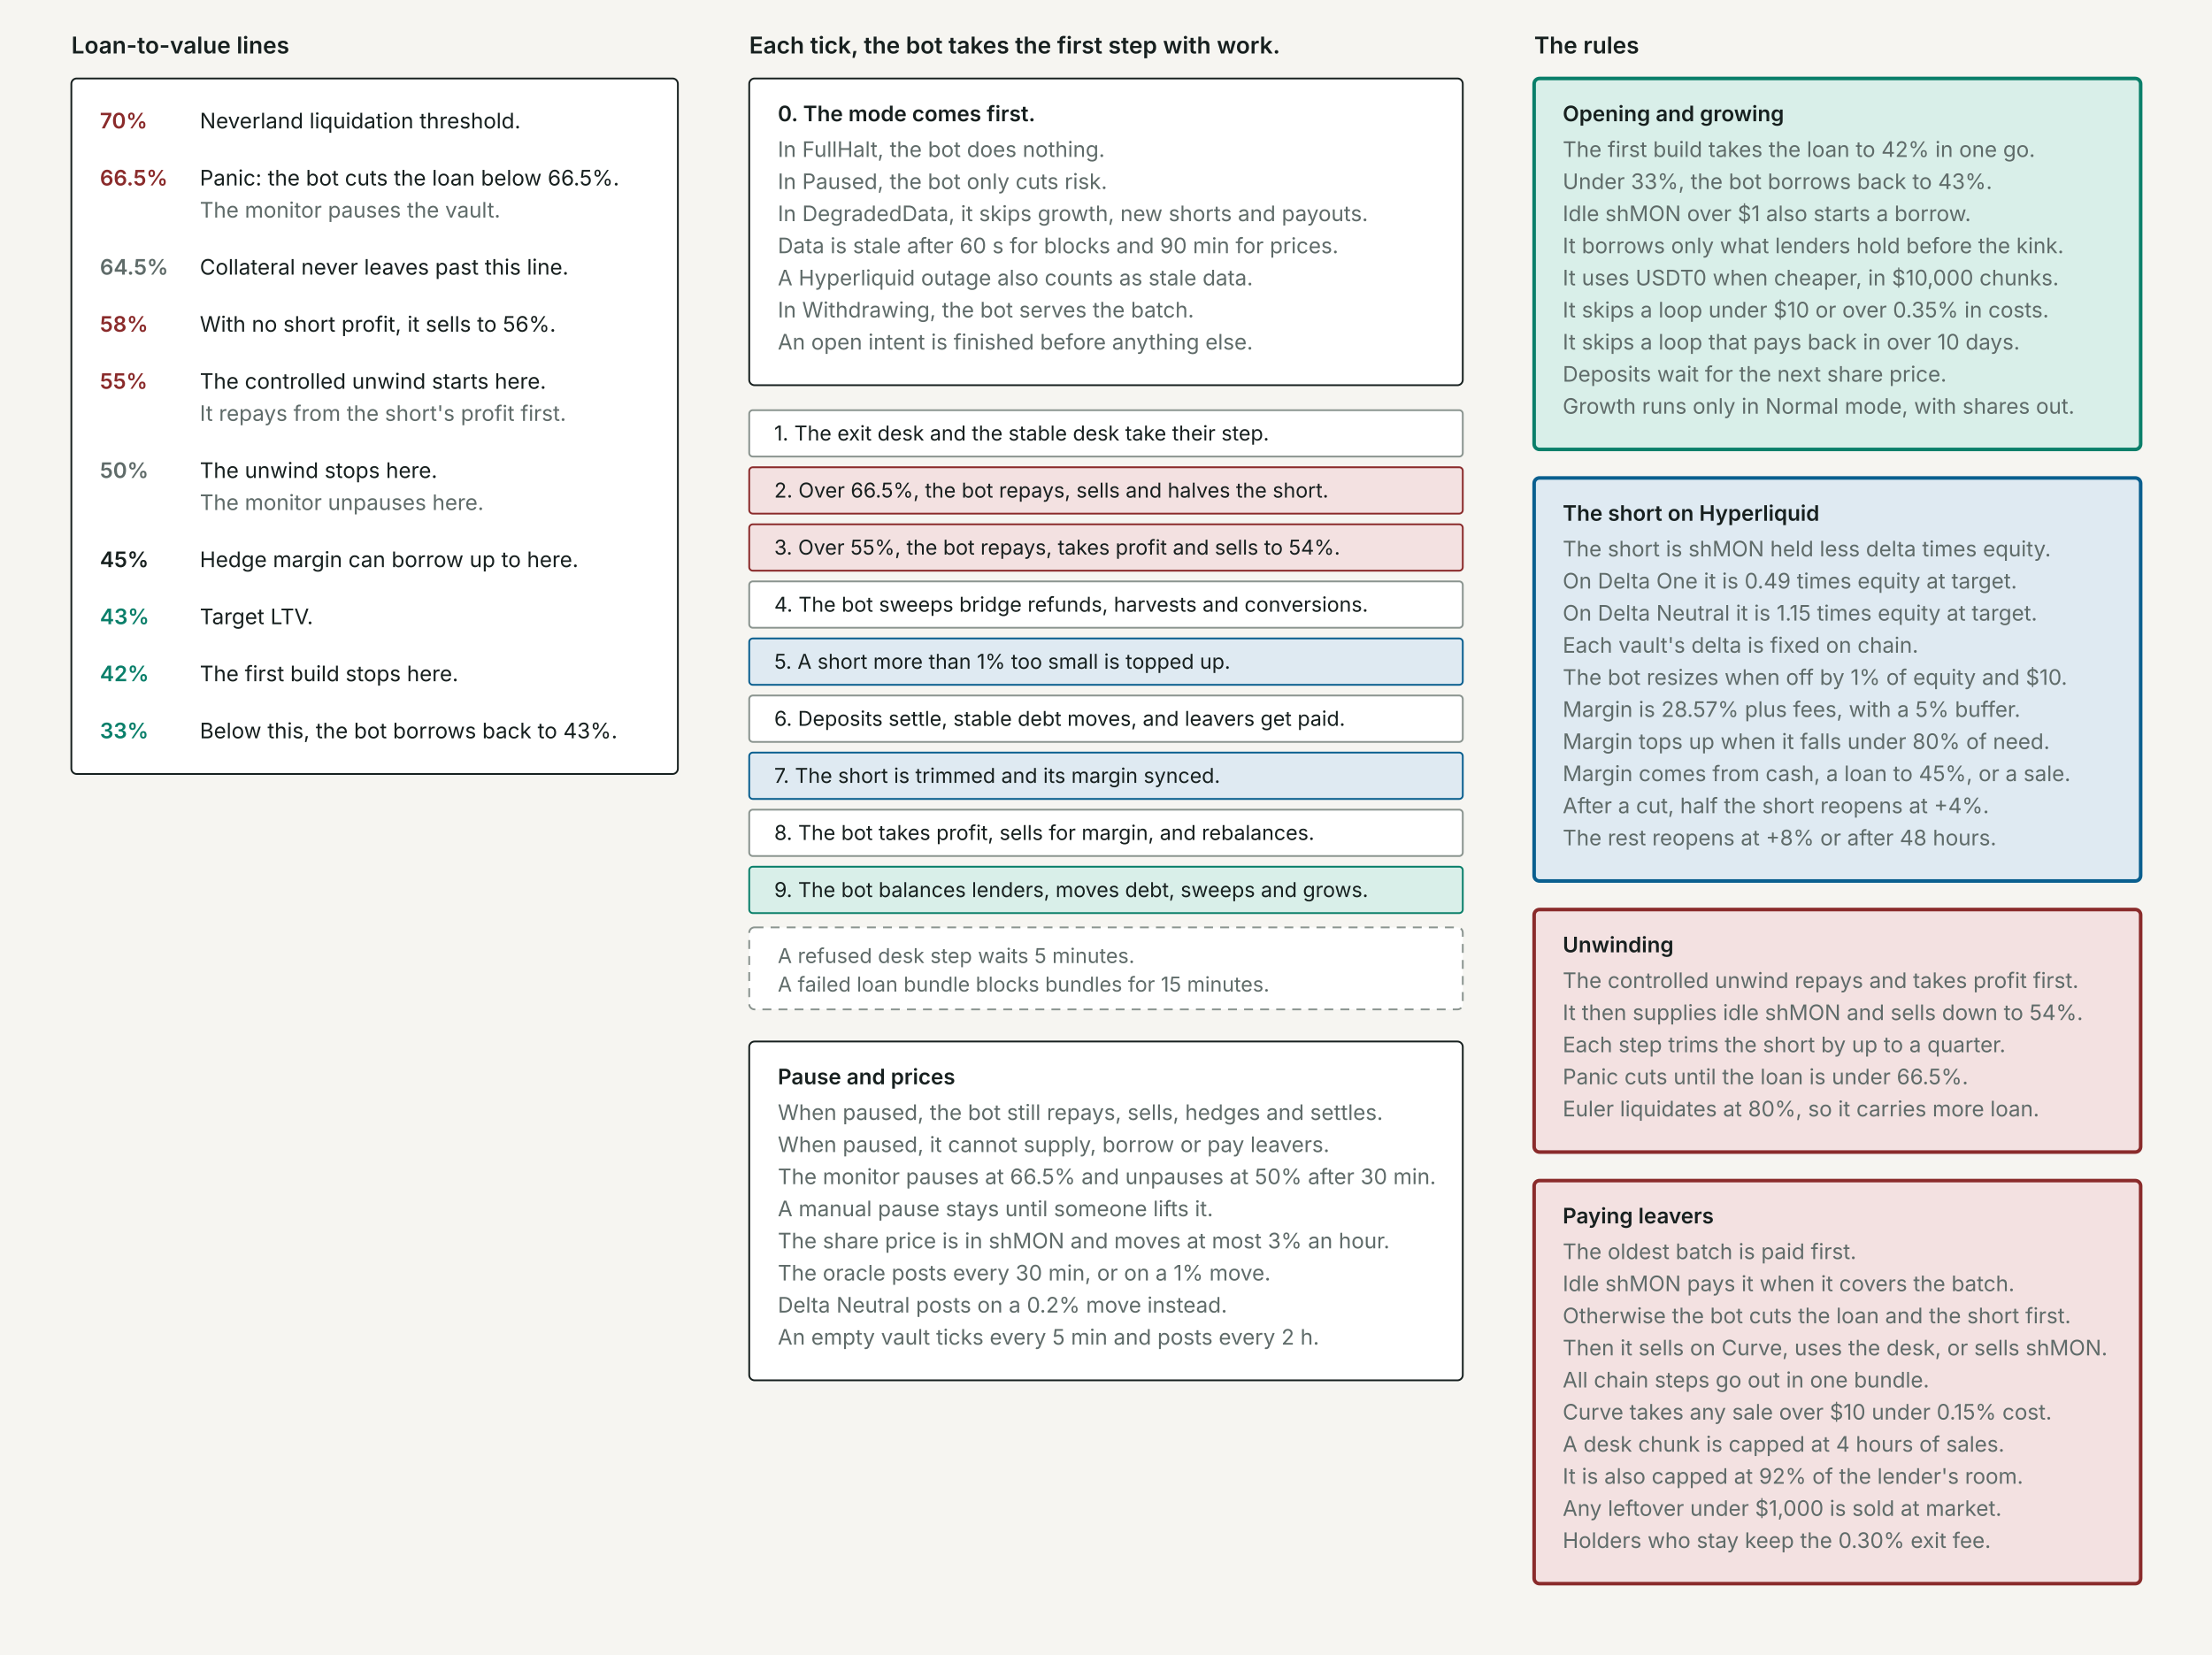
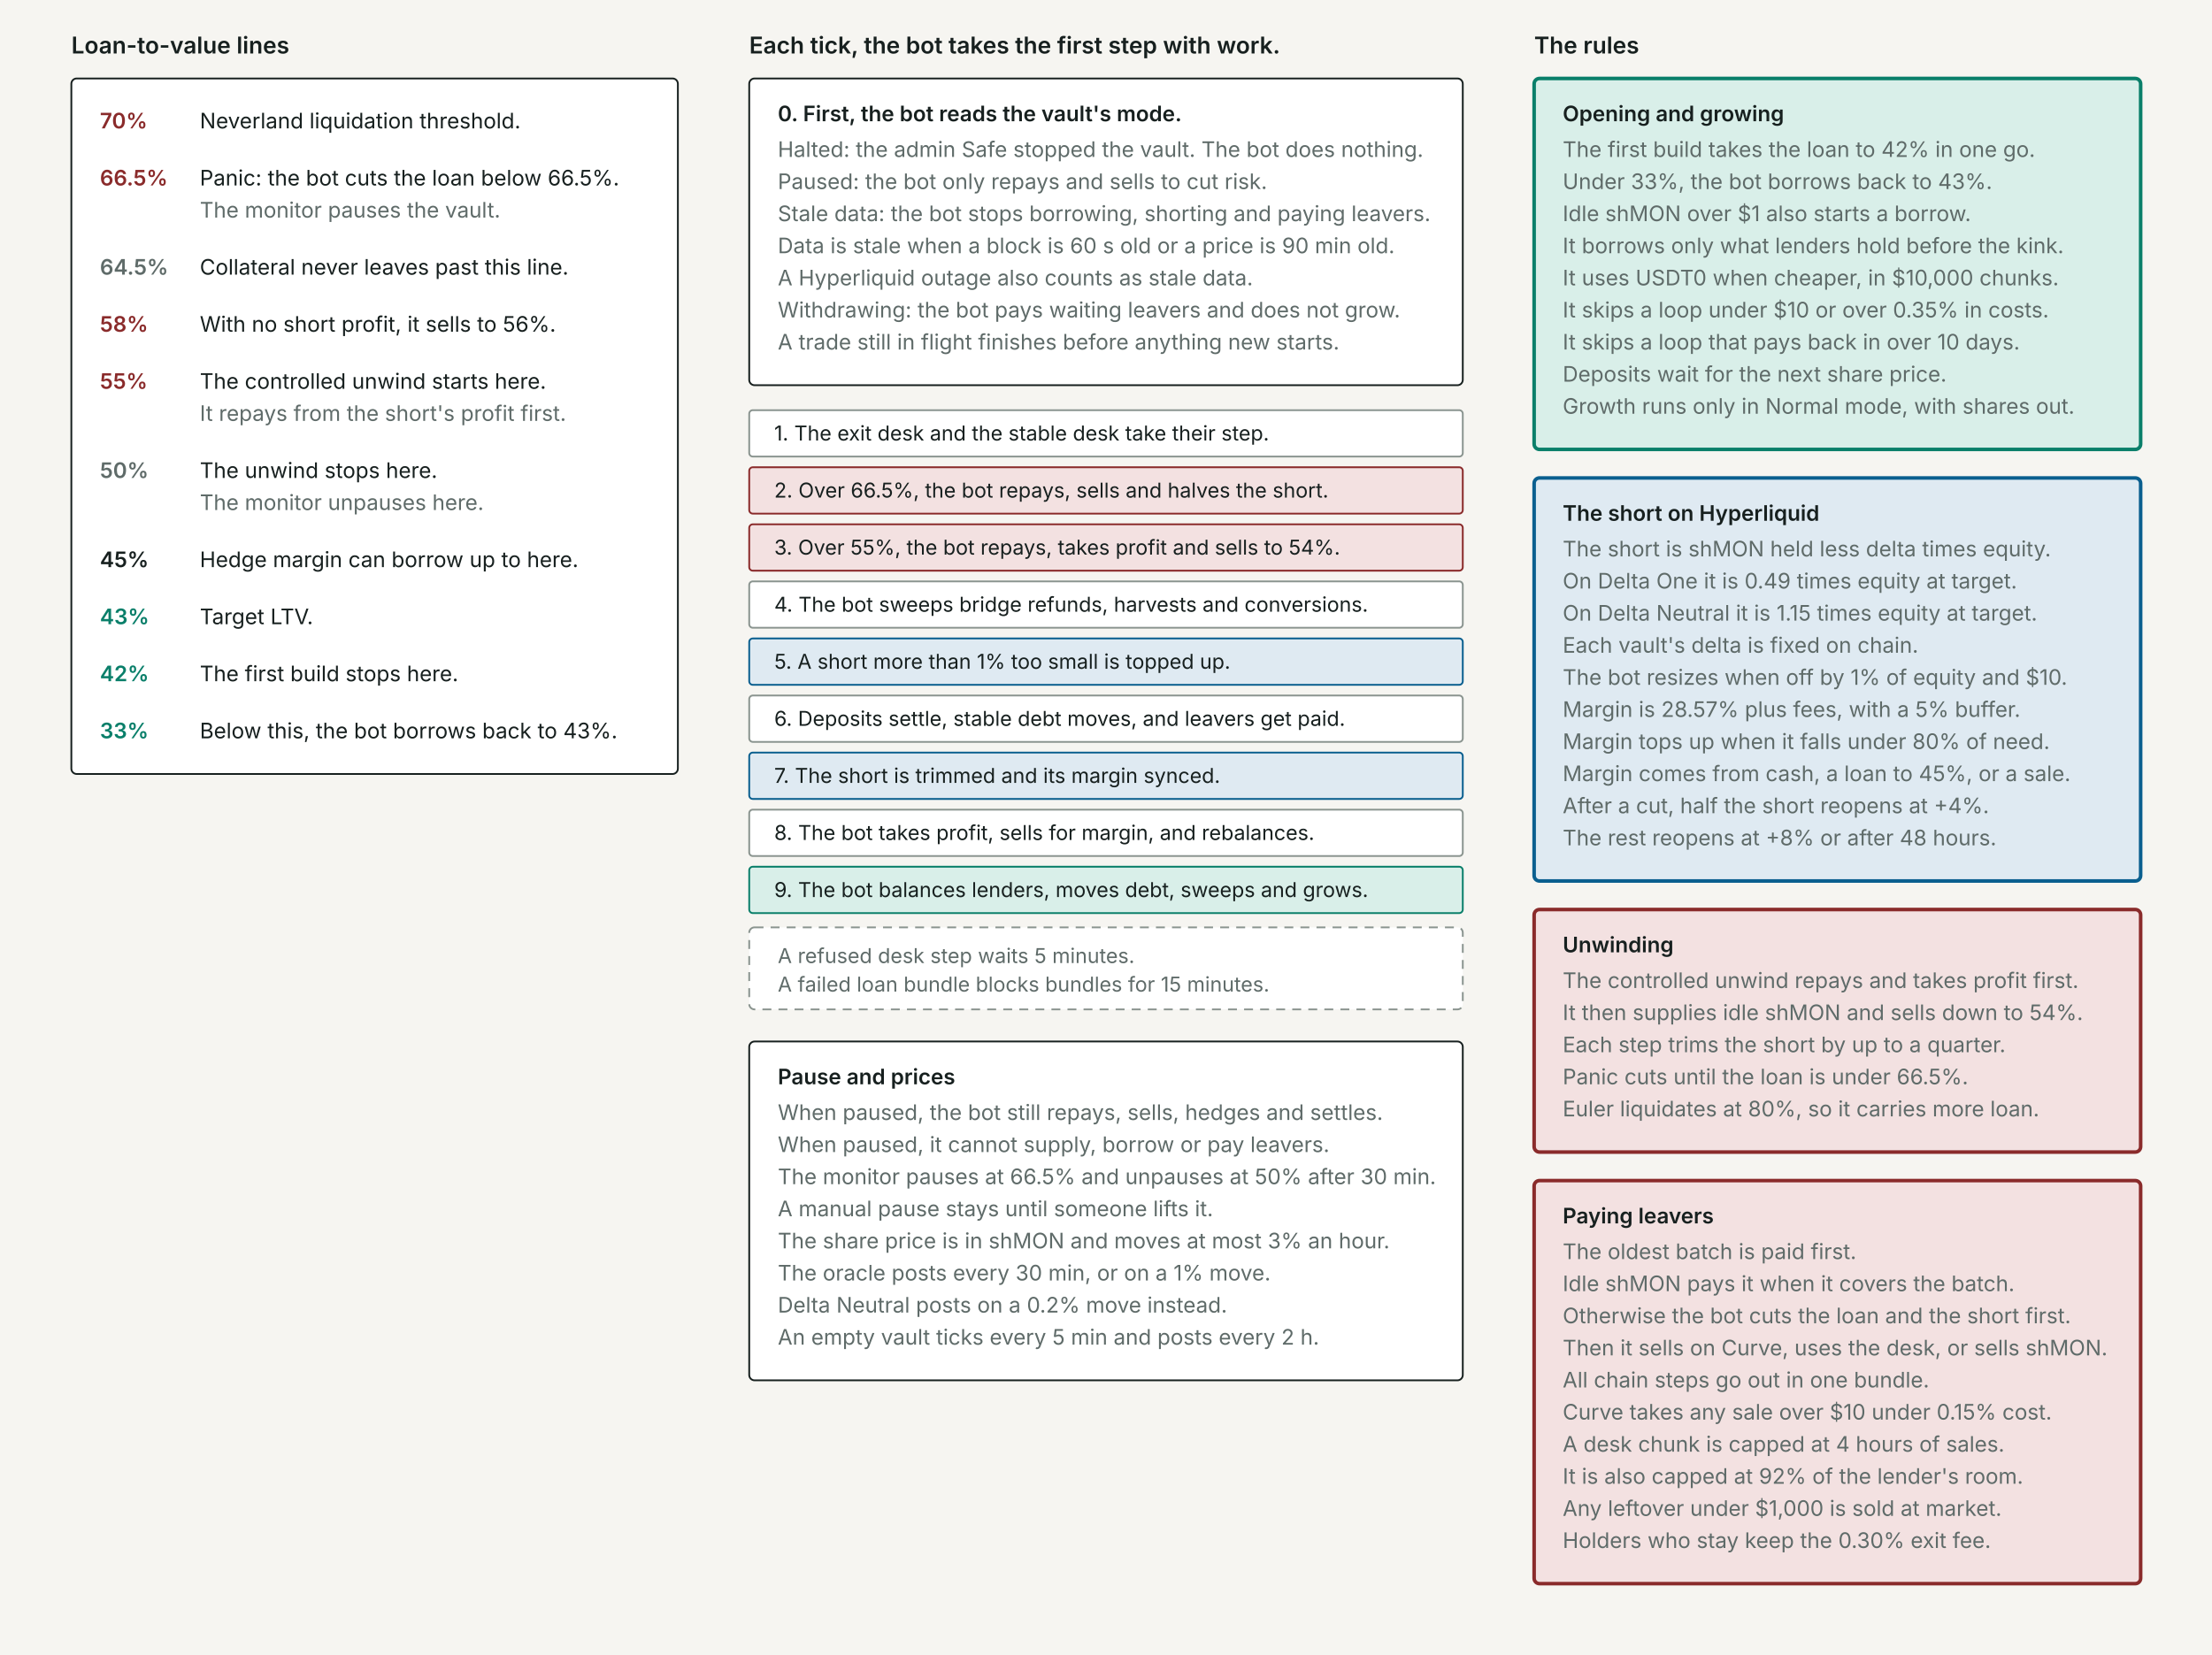
<svg xmlns="http://www.w3.org/2000/svg" width="1240" height="928" viewBox="0 0 1240 928" role="img" aria-label="The bot's loan-to-value lines, the order it tries steps each tick, and its rules for growing, the Hyperliquid short, unwinding, and paying leavers." style="color:#17201f">
  <rect x="0" y="0" width="1240" height="928" fill="#f6f5f1" />
  <g font-family="IBM Plex Sans, system-ui, -apple-system, Segoe UI, sans-serif" font-size="12" fill="#17201f">
    <text x="40" y="30" font-weight="600" font-size="13">Loan-to-value lines</text>
    <rect x="40" y="44" width="340" height="390" rx="3" fill="#ffffff" stroke="#17201f" />
    <text x="56" y="72" font-weight="600" fill="#8a2b2b">70%</text>
    <text x="112" y="72">Neverland liquidation threshold.</text>
    <text x="56" y="104" font-weight="600" fill="#8a2b2b">66.5%</text>
    <text x="112" y="104">Panic: the bot cuts the loan below 66.5%.</text>
    <text x="112" y="122" fill="#5f6b69">The monitor pauses the vault.</text>
    <text x="56" y="154" font-weight="600" fill="#5f6b69">64.5%</text>
    <text x="112" y="154">Collateral never leaves past this line.</text>
    <text x="56" y="186" font-weight="600" fill="#8a2b2b">58%</text>
    <text x="112" y="186">With no short profit, it sells to 56%.</text>
    <text x="56" y="218" font-weight="600" fill="#8a2b2b">55%</text>
    <text x="112" y="218">The controlled unwind starts here.</text>
    <text x="112" y="236" fill="#5f6b69">It repays from the short's profit first.</text>
    <text x="56" y="268" font-weight="600" fill="#5f6b69">50%</text>
    <text x="112" y="268">The unwind stops here.</text>
    <text x="112" y="286" fill="#5f6b69">The monitor unpauses here.</text>
    <text x="56" y="318" font-weight="600" fill="#17201f">45%</text>
    <text x="112" y="318">Hedge margin can borrow up to here.</text>
    <text x="56" y="350" font-weight="600" fill="#0a7f6a">43%</text>
    <text x="112" y="350">Target LTV.</text>
    <text x="56" y="382" font-weight="600" fill="#0a7f6a">42%</text>
    <text x="112" y="382">The first build stops here.</text>
    <text x="56" y="414" font-weight="600" fill="#0a7f6a">33%</text>
    <text x="112" y="414">Below this, the bot borrows back to 43%.</text>
    <text x="420" y="30" font-weight="600" font-size="13">Each tick, the bot takes the first step with work.</text>
    <rect x="420" y="44" width="400" height="172" rx="3" fill="#ffffff" stroke="#17201f" />
-     <text x="436" y="68" font-weight="600">0. The mode comes first.</text>
-     <text x="436" y="88" fill="#5f6b69">In FullHalt, the bot does nothing.</text>
-     <text x="436" y="106" fill="#5f6b69">In Paused, the bot only cuts risk.</text>
-     <text x="436" y="124" fill="#5f6b69">In DegradedData, it skips growth, new shorts and payouts.</text>
-     <text x="436" y="142" fill="#5f6b69">Data is stale after 60 s for blocks and 90 min for prices.</text>
+     <text x="436" y="68" font-weight="600">0. First, the bot reads the vault's mode.</text>
+     <text x="436" y="88" fill="#5f6b69">Halted: the admin Safe stopped the vault. The bot does nothing.</text>
+     <text x="436" y="106" fill="#5f6b69">Paused: the bot only repays and sells to cut risk.</text>
+     <text x="436" y="124" fill="#5f6b69">Stale data: the bot stops borrowing, shorting and paying leavers.</text>
+     <text x="436" y="142" fill="#5f6b69">Data is stale when a block is 60 s old or a price is 90 min old.</text>
    <text x="436" y="160" fill="#5f6b69">A Hyperliquid outage also counts as stale data.</text>
-     <text x="436" y="178" fill="#5f6b69">In Withdrawing, the bot serves the batch.</text>
-     <text x="436" y="196" fill="#5f6b69">An open intent is finished before anything else.</text>
+     <text x="436" y="178" fill="#5f6b69">Withdrawing: the bot pays waiting leavers and does not grow.</text>
+     <text x="436" y="196" fill="#5f6b69">A trade still in flight finishes before anything new starts.</text>
    <g font-size="11.5">
      <rect x="420" y="230" width="400" height="26" rx="2" fill="#ffffff" stroke="#8a948f" />
      <text x="434" y="247">1. The exit desk and the stable desk take their step.</text>
      <rect x="420" y="262" width="400" height="26" rx="2" fill="#f3e1e1" stroke="#8a2b2b" />
      <text x="434" y="279">2. Over 66.5%, the bot repays, sells and halves the short.</text>
      <rect x="420" y="294" width="400" height="26" rx="2" fill="#f3e1e1" stroke="#8a2b2b" />
      <text x="434" y="311">3. Over 55%, the bot repays, takes profit and sells to 54%.</text>
      <rect x="420" y="326" width="400" height="26" rx="2" fill="#ffffff" stroke="#8a948f" />
      <text x="434" y="343">4. The bot sweeps bridge refunds, harvests and conversions.</text>
      <rect x="420" y="358" width="400" height="26" rx="2" fill="#dfeaf2" stroke="#0a5f8f" />
      <text x="434" y="375">5. A short more than 1% too small is topped up.</text>
      <rect x="420" y="390" width="400" height="26" rx="2" fill="#ffffff" stroke="#8a948f" />
      <text x="434" y="407">6. Deposits settle, stable debt moves, and leavers get paid.</text>
      <rect x="420" y="422" width="400" height="26" rx="2" fill="#dfeaf2" stroke="#0a5f8f" />
      <text x="434" y="439">7. The short is trimmed and its margin synced.</text>
      <rect x="420" y="454" width="400" height="26" rx="2" fill="#ffffff" stroke="#8a948f" />
      <text x="434" y="471">8. The bot takes profit, sells for margin, and rebalances.</text>
      <rect x="420" y="486" width="400" height="26" rx="2" fill="#d9efe9" stroke="#0a7f6a" />
      <text x="434" y="503">9. The bot balances lenders, moves debt, sweeps and grows.</text>
    </g>
    <rect x="420" y="520" width="400" height="46" rx="3" fill="#ffffff" stroke="#8a948f" stroke-dasharray="5 4" />
    <text x="436" y="540" fill="#5f6b69" font-size="11.5">A refused desk step waits 5 minutes.</text>
    <text x="436" y="556" fill="#5f6b69" font-size="11.5">A failed loan bundle blocks bundles for 15 minutes.</text>
    <rect x="420" y="584" width="400" height="190" rx="3" fill="#ffffff" stroke="#17201f" />
    <text x="436" y="608" font-weight="600">Pause and prices</text>
    <text x="436" y="628" fill="#5f6b69">When paused, the bot still repays, sells, hedges and settles.</text>
    <text x="436" y="646" fill="#5f6b69">When paused, it cannot supply, borrow or pay leavers.</text>
    <text x="436" y="664" fill="#5f6b69">The monitor pauses at 66.5% and unpauses at 50% after 30 min.</text>
    <text x="436" y="682" fill="#5f6b69">A manual pause stays until someone lifts it.</text>
    <text x="436" y="700" fill="#5f6b69">The share price is in shMON and moves at most 3% an hour.</text>
    <text x="436" y="718" fill="#5f6b69">The oracle posts every 30 min, or on a 1% move.</text>
    <text x="436" y="736" fill="#5f6b69">Delta Neutral posts on a 0.2% move instead.</text>
    <text x="436" y="754" fill="#5f6b69">An empty vault ticks every 5 min and posts every 2 h.</text>
    <text x="860" y="30" font-weight="600" font-size="13">The rules</text>
    <rect x="860" y="44" width="340" height="208" rx="3" fill="#d9efe9" stroke="#0a7f6a" stroke-width="2" />
    <text x="876" y="68" font-weight="600">Opening and growing</text>
    <text x="876" y="88" fill="#5f6b69">The first build takes the loan to 42% in one go.</text>
    <text x="876" y="106" fill="#5f6b69">Under 33%, the bot borrows back to 43%.</text>
    <text x="876" y="124" fill="#5f6b69">Idle shMON over $1 also starts a borrow.</text>
    <text x="876" y="142" fill="#5f6b69">It borrows only what lenders hold before the kink.</text>
    <text x="876" y="160" fill="#5f6b69">It uses USDT0 when cheaper, in $10,000 chunks.</text>
    <text x="876" y="178" fill="#5f6b69">It skips a loop under $10 or over 0.35% in costs.</text>
    <text x="876" y="196" fill="#5f6b69">It skips a loop that pays back in over 10 days.</text>
    <text x="876" y="214" fill="#5f6b69">Deposits wait for the next share price.</text>
    <text x="876" y="232" fill="#5f6b69">Growth runs only in Normal mode, with shares out.</text>
    <rect x="860" y="268" width="340" height="226" rx="3" fill="#dfeaf2" stroke="#0a5f8f" stroke-width="2" />
    <text x="876" y="292" font-weight="600">The short on Hyperliquid</text>
    <text x="876" y="312" fill="#5f6b69">The short is shMON held less delta times equity.</text>
    <text x="876" y="330" fill="#5f6b69">On Delta One it is 0.49 times equity at target.</text>
    <text x="876" y="348" fill="#5f6b69">On Delta Neutral it is 1.15 times equity at target.</text>
    <text x="876" y="366" fill="#5f6b69">Each vault's delta is fixed on chain.</text>
    <text x="876" y="384" fill="#5f6b69">The bot resizes when off by 1% of equity and $10.</text>
    <text x="876" y="402" fill="#5f6b69">Margin is 28.57% plus fees, with a 5% buffer.</text>
    <text x="876" y="420" fill="#5f6b69">Margin tops up when it falls under 80% of need.</text>
    <text x="876" y="438" fill="#5f6b69">Margin comes from cash, a loan to 45%, or a sale.</text>
    <text x="876" y="456" fill="#5f6b69">After a cut, half the short reopens at +4%.</text>
    <text x="876" y="474" fill="#5f6b69">The rest reopens at +8% or after 48 hours.</text>
    <rect x="860" y="510" width="340" height="136" rx="3" fill="#f3e1e1" stroke="#8a2b2b" stroke-width="2" />
    <text x="876" y="534" font-weight="600">Unwinding</text>
    <text x="876" y="554" fill="#5f6b69">The controlled unwind repays and takes profit first.</text>
    <text x="876" y="572" fill="#5f6b69">It then supplies idle shMON and sells down to 54%.</text>
    <text x="876" y="590" fill="#5f6b69">Each step trims the short by up to a quarter.</text>
    <text x="876" y="608" fill="#5f6b69">Panic cuts until the loan is under 66.5%.</text>
    <text x="876" y="626" fill="#5f6b69">Euler liquidates at 80%, so it carries more loan.</text>
    <rect x="860" y="662" width="340" height="226" rx="3" fill="#f3e1e1" stroke="#8a2b2b" stroke-width="2" />
    <text x="876" y="686" font-weight="600">Paying leavers</text>
    <text x="876" y="706" fill="#5f6b69">The oldest batch is paid first.</text>
    <text x="876" y="724" fill="#5f6b69">Idle shMON pays it when it covers the batch.</text>
    <text x="876" y="742" fill="#5f6b69">Otherwise the bot cuts the loan and the short first.</text>
    <text x="876" y="760" fill="#5f6b69">Then it sells on Curve, uses the desk, or sells shMON.</text>
    <text x="876" y="778" fill="#5f6b69">All chain steps go out in one bundle.</text>
    <text x="876" y="796" fill="#5f6b69">Curve takes any sale over $10 under 0.15% cost.</text>
    <text x="876" y="814" fill="#5f6b69">A desk chunk is capped at 4 hours of sales.</text>
    <text x="876" y="832" fill="#5f6b69">It is also capped at 92% of the lender's room.</text>
    <text x="876" y="850" fill="#5f6b69">Any leftover under $1,000 is sold at market.</text>
    <text x="876" y="868" fill="#5f6b69">Holders who stay keep the 0.30% exit fee.</text>
  </g>
</svg>
